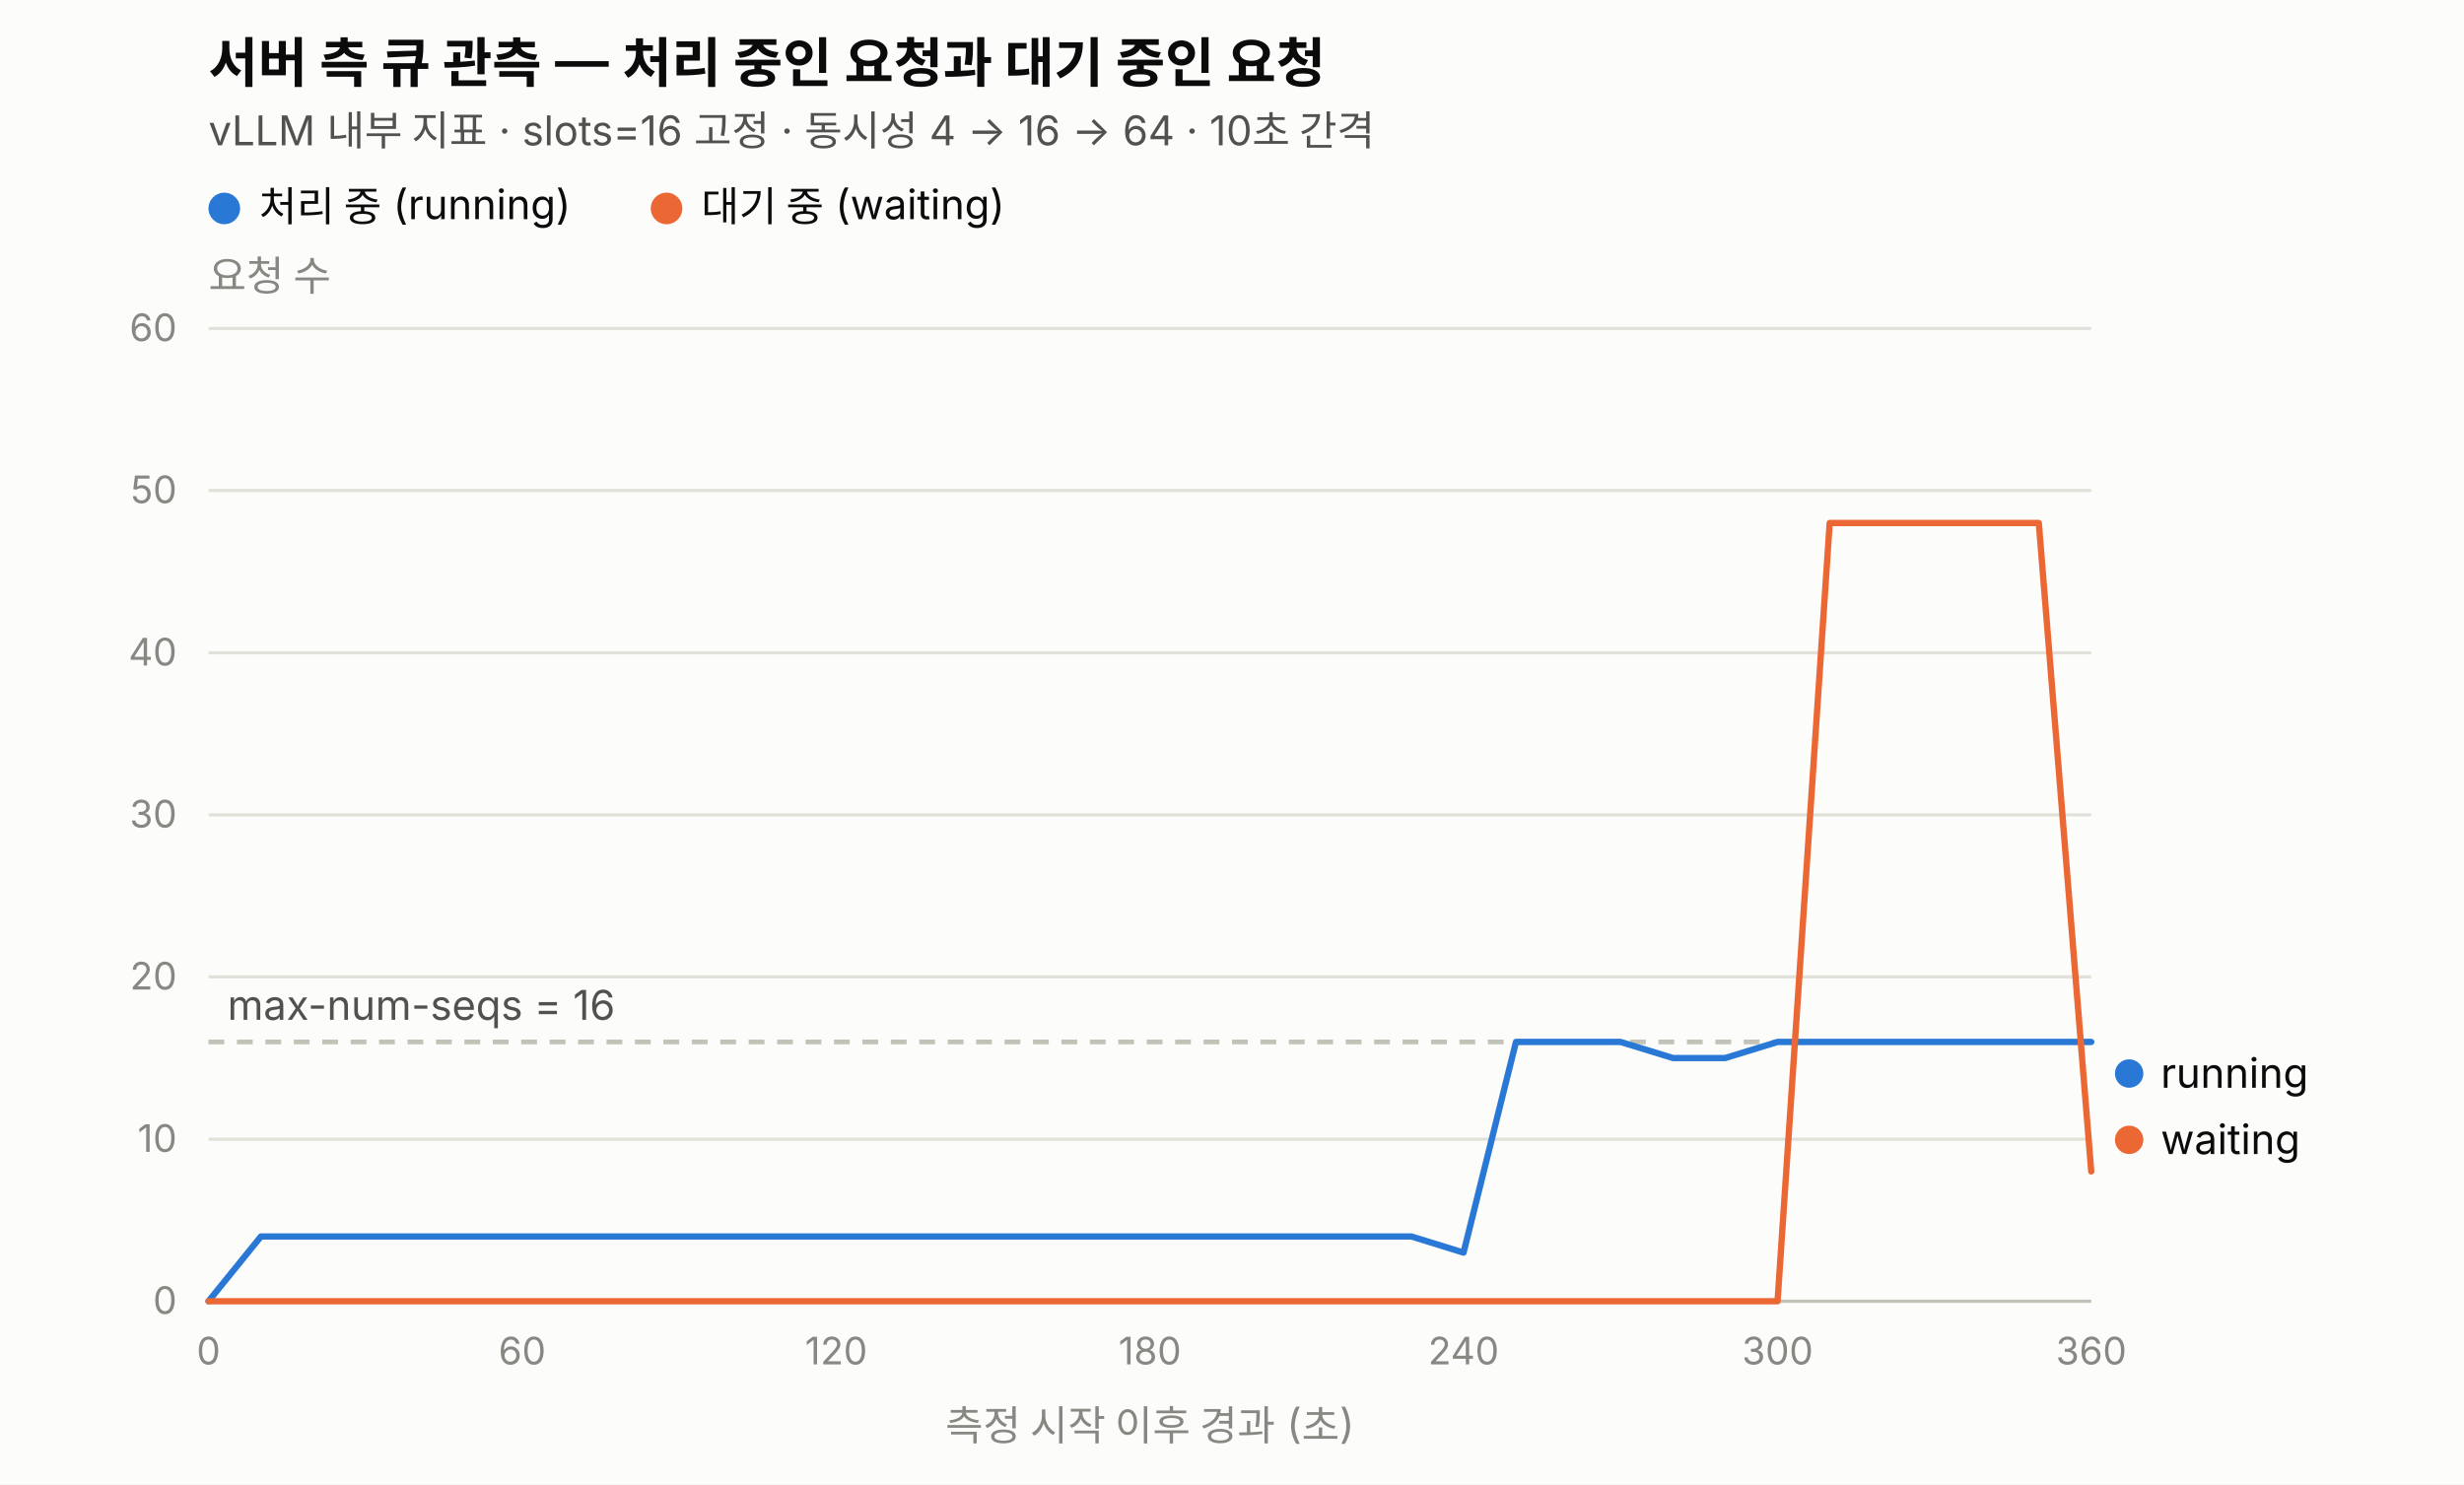
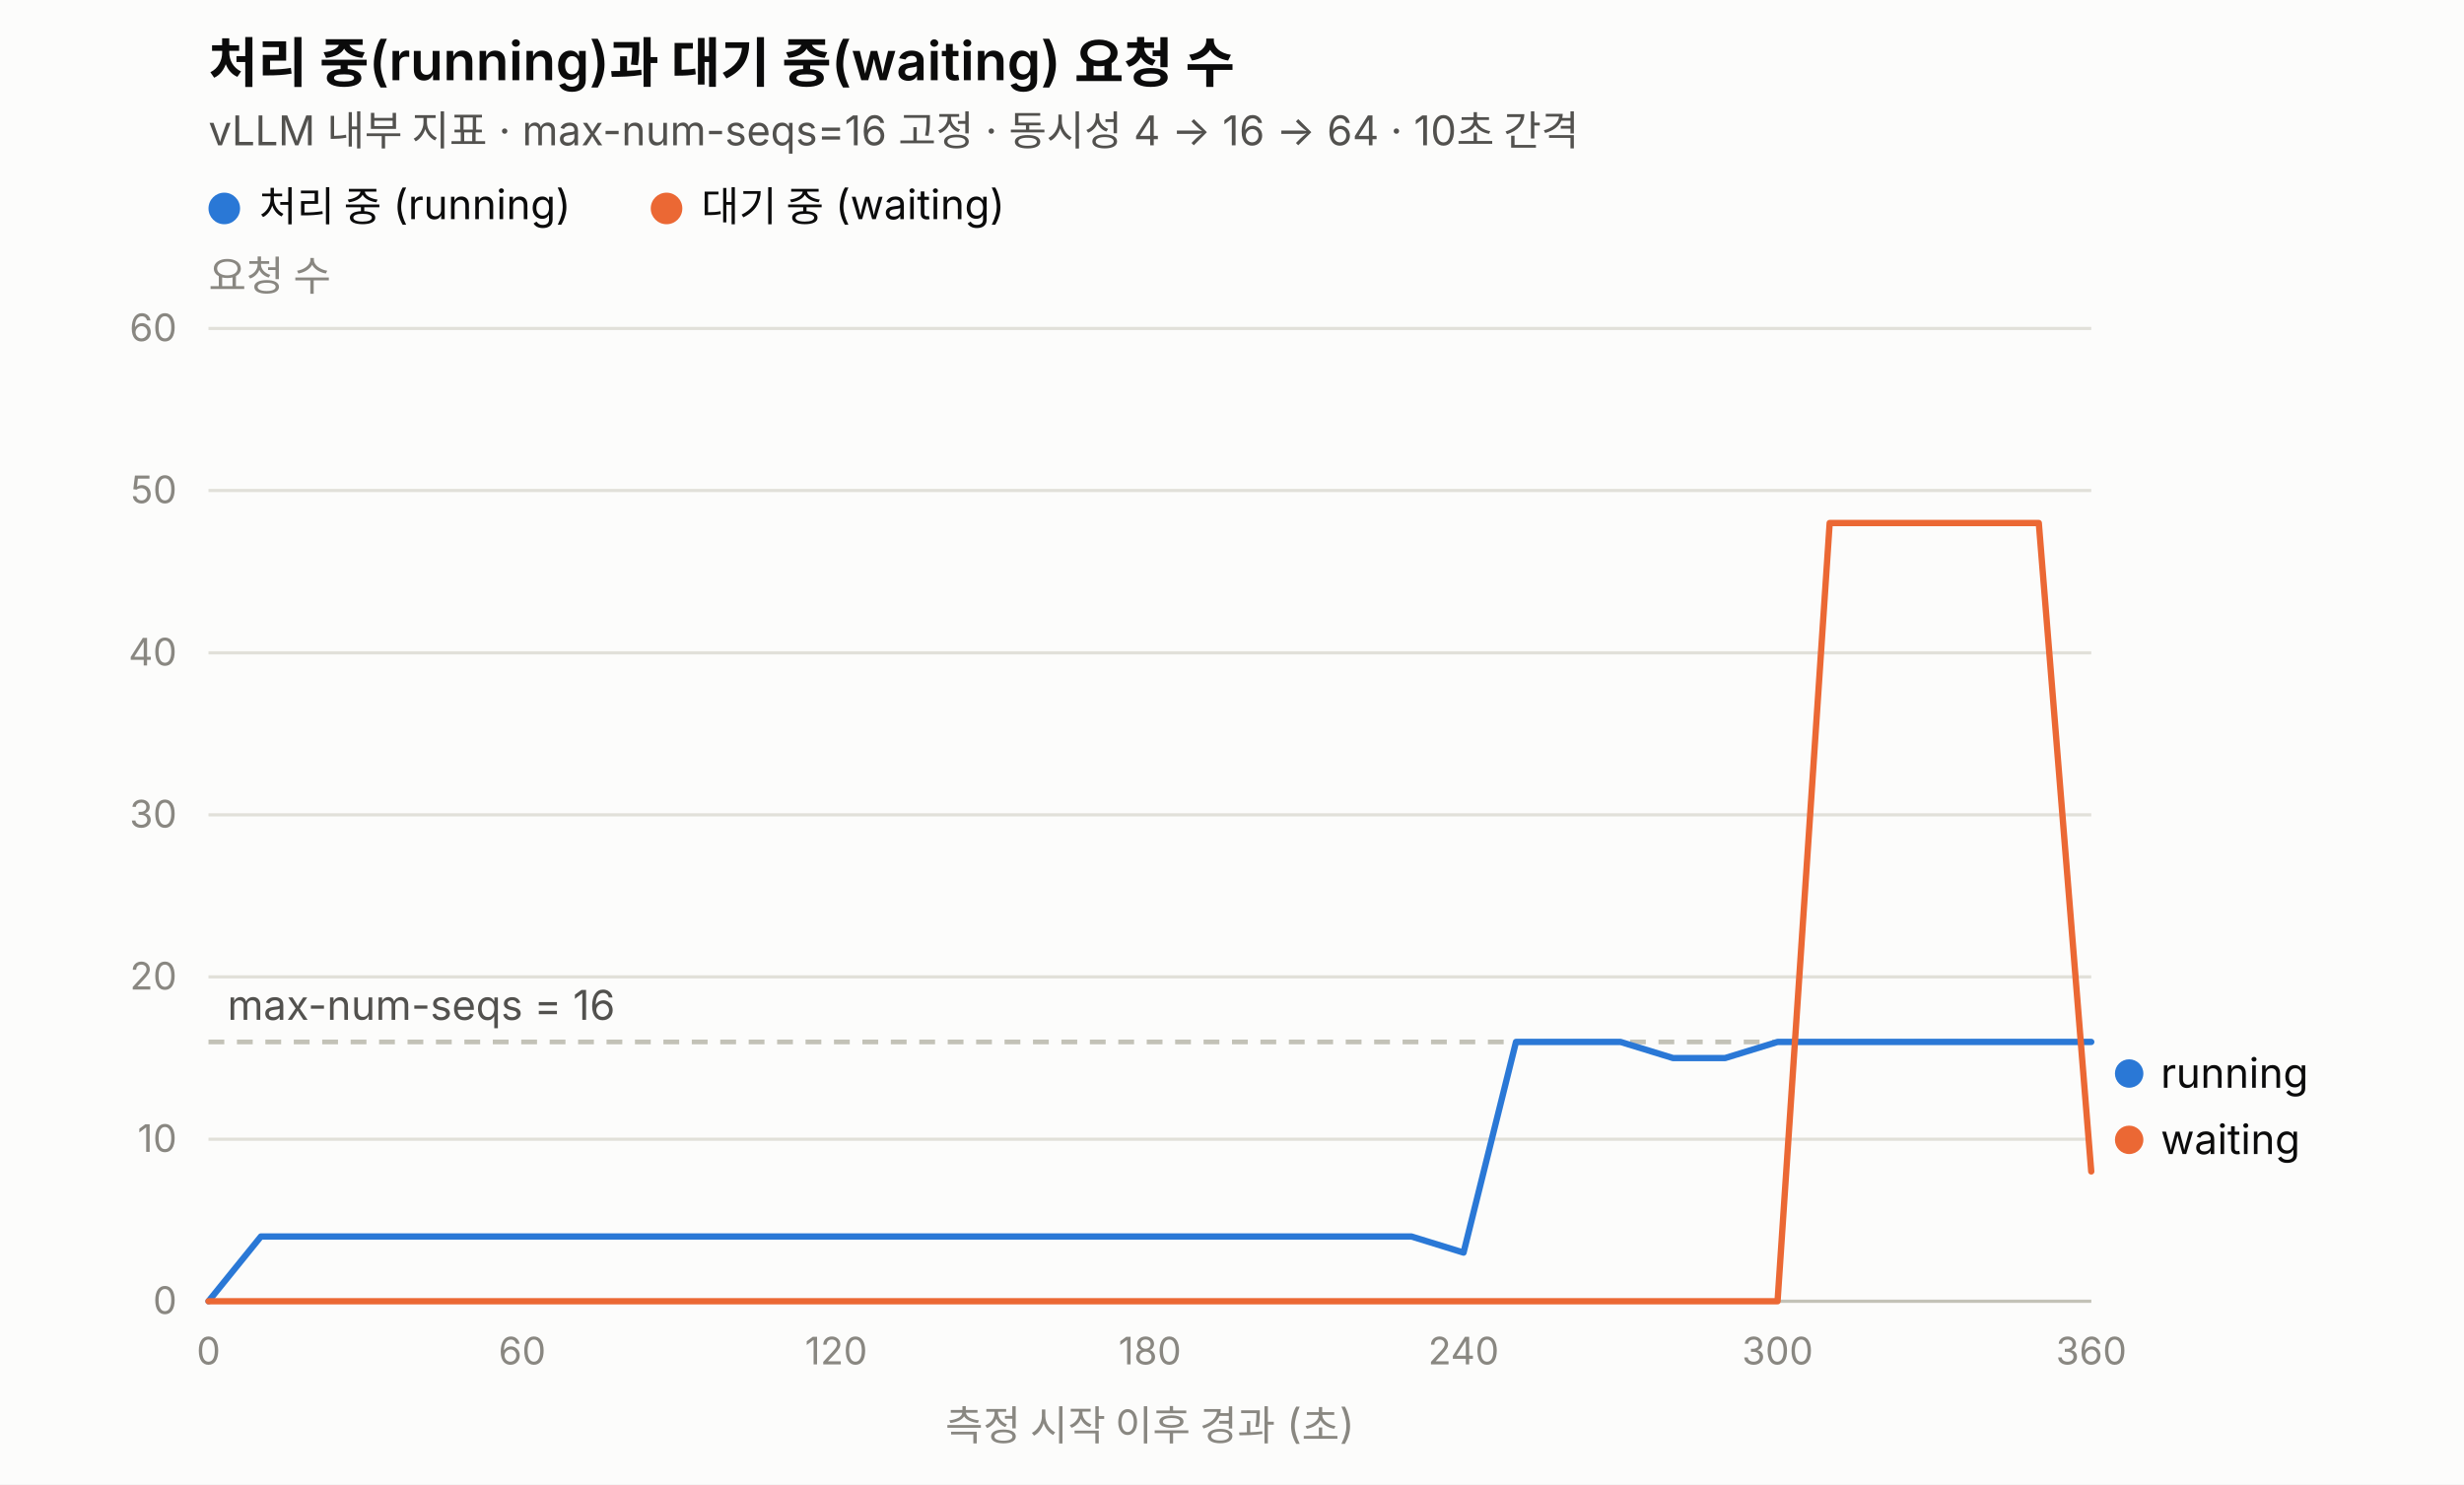
- <svg xmlns="http://www.w3.org/2000/svg" width="780" height="470" viewBox="0 0 780 470" role="img" aria-label="서버 측 큐 관측 — 처리 중인 요청과 대기 중인 요청">
+ <svg xmlns="http://www.w3.org/2000/svg" width="780" height="470" viewBox="0 0 780 470" role="img" aria-label="처리 중(running)과 대기 중(waiting) 요청 수">
  <style>
  .surface { fill: #fcfcfb; }
  .ink     { fill: #0b0b0b; }
  .ink2    { fill: #52514e; }
  .muted   { fill: #898781; }
  .grid    { stroke: #e1e0d9; }
  .axis    { stroke: #c3c2b7; }
  .s0 { stroke: #2a78d6; } .f0 { fill: #2a78d6; }
  .s1 { stroke: #eb6834; } .f1 { fill: #eb6834; }
  .s2 { stroke: #1baf7a; } .f2 { fill: #1baf7a; }
  @media (prefers-color-scheme: dark) {
    .surface { fill: #1a1a19; }
    .ink     { fill: #ffffff; }
    .ink2    { fill: #c3c2b7; }
    .muted   { fill: #898781; }
    .grid    { stroke: #2c2c2a; }
    .axis    { stroke: #383835; }
    .s0 { stroke: #3987e5; } .f0 { fill: #3987e5; }
    .s1 { stroke: #d95926; } .f1 { fill: #d95926; }
    .s2 { stroke: #199e70; } .f2 { fill: #199e70; }
  }
  text { font-family: system-ui,-apple-system,"Segoe UI",sans-serif; }
  .tick { font-size: 12px; font-variant-numeric: tabular-nums; }
  .lbl  { font-size: 13px; }
  .ttl  { font-size: 17px; font-weight: 600; }
  .sub  { font-size: 13px; }
  .line { fill: none; stroke-width: 2; stroke-linejoin: round; stroke-linecap: round; }
</style>
  <rect class="surface" width="780" height="470" />
-   <text class="ttl ink" x="66" y="26">서버 측 큐 관측 — 처리 중인 요청과 대기 중인 요청</text>
-   <text class="sub ink2" x="66" y="46">vLLM 내부 지표 · slots=16 고정 · 동시성 4 → 16 → 64 · 10초 간격</text>
+   <text class="ttl ink" x="66" y="26">처리 중(running)과 대기 중(waiting) 요청 수</text>
+   <text class="sub ink2" x="66" y="46">vLLM 내부 지표 · max-num-seqs=16 고정 · 동시성 4 → 16 → 64 · 10초 간격</text>
  <circle class="f0" cx="71" cy="66" r="5" />
  <text class="lbl ink" x="82" y="70">처리 중 (running)</text>
  <circle class="f1" cx="211" cy="66" r="5" />
  <text class="lbl ink" x="222" y="70">대기 중 (waiting)</text>
  <text class="lbl muted" x="66" y="92">요청 수</text>
  <line class="grid" x1="66" y1="412.0" x2="662" y2="412.0" stroke-width="1" />
  <text class="tick muted" x="56" y="416.0" text-anchor="end">0</text>
  <line class="grid" x1="66" y1="360.7" x2="662" y2="360.7" stroke-width="1" />
  <text class="tick muted" x="56" y="364.7" text-anchor="end">10</text>
  <line class="grid" x1="66" y1="309.3" x2="662" y2="309.3" stroke-width="1" />
  <text class="tick muted" x="56" y="313.3" text-anchor="end">20</text>
  <line class="grid" x1="66" y1="258.0" x2="662" y2="258.0" stroke-width="1" />
  <text class="tick muted" x="56" y="262.0" text-anchor="end">30</text>
  <line class="grid" x1="66" y1="206.7" x2="662" y2="206.7" stroke-width="1" />
  <text class="tick muted" x="56" y="210.7" text-anchor="end">40</text>
  <line class="grid" x1="66" y1="155.3" x2="662" y2="155.3" stroke-width="1" />
  <text class="tick muted" x="56" y="159.3" text-anchor="end">50</text>
  <line class="grid" x1="66" y1="104.0" x2="662" y2="104.0" stroke-width="1" />
  <text class="tick muted" x="56" y="108.0" text-anchor="end">60</text>
  <line class="axis" x1="66" y1="412" x2="662" y2="412" stroke-width="1" />
  <text class="tick muted" x="66.0" y="432" text-anchor="middle">0</text>
  <text class="tick muted" x="165.3" y="432" text-anchor="middle">60</text>
  <text class="tick muted" x="264.7" y="432" text-anchor="middle">120</text>
  <text class="tick muted" x="364.0" y="432" text-anchor="middle">180</text>
  <text class="tick muted" x="463.3" y="432" text-anchor="middle">240</text>
  <text class="tick muted" x="562.7" y="432" text-anchor="middle">300</text>
  <text class="tick muted" x="662.0" y="432" text-anchor="middle">360</text>
  <text class="lbl muted" x="364" y="456" text-anchor="middle">측정 시작 이후 경과 (초)</text>
  <line class="axis" x1="66" y1="329.9" x2="662" y2="329.9" stroke-width="1.5" stroke-dasharray="5 4" />
  <text class="lbl ink2" x="72" y="322.9">max-num-seqs = 16</text>
  <path class="line s0" d="M66.0,412.0 L82.6,391.5 L99.1,391.5 L115.7,391.5 L132.2,391.5 L148.8,391.5 L165.3,391.5 L181.9,391.5 L198.4,391.5 L215.0,391.5 L231.6,391.5 L248.1,391.5 L264.7,391.5 L281.2,391.5 L297.8,391.5 L314.3,391.5 L330.9,391.5 L347.4,391.5 L364.0,391.5 L380.6,391.5 L397.1,391.5 L413.7,391.5 L430.2,391.5 L446.8,391.5 L463.3,396.6 L479.9,329.9 L496.4,329.9 L513.0,329.9 L529.6,335.0 L546.1,335.0 L562.7,329.9 L579.2,329.9 L595.8,329.9 L612.3,329.9 L628.9,329.9 L645.4,329.9 L662.0,329.9" />
  <circle class="f0" cx="674.0" cy="339.9" r="4.5" />
  <text class="lbl ink" x="684.0" y="344.4">running</text>
  <path class="line s1" d="M66.0,412.0 L82.6,412.0 L99.1,412.0 L115.7,412.0 L132.2,412.0 L148.8,412.0 L165.3,412.0 L181.9,412.0 L198.4,412.0 L215.0,412.0 L231.6,412.0 L248.1,412.0 L264.7,412.0 L281.2,412.0 L297.8,412.0 L314.3,412.0 L330.9,412.0 L347.4,412.0 L364.0,412.0 L380.6,412.0 L397.1,412.0 L413.7,412.0 L430.2,412.0 L446.8,412.0 L463.3,412.0 L479.9,412.0 L496.4,412.0 L513.0,412.0 L529.6,412.0 L546.1,412.0 L562.7,412.0 L579.2,165.6 L595.8,165.6 L612.3,165.6 L628.9,165.6 L645.4,165.6 L662.0,370.9" />
  <circle class="f1" cx="674.0" cy="360.9" r="4.5" />
  <text class="lbl ink" x="684.0" y="365.4">waiting</text>
</svg>
